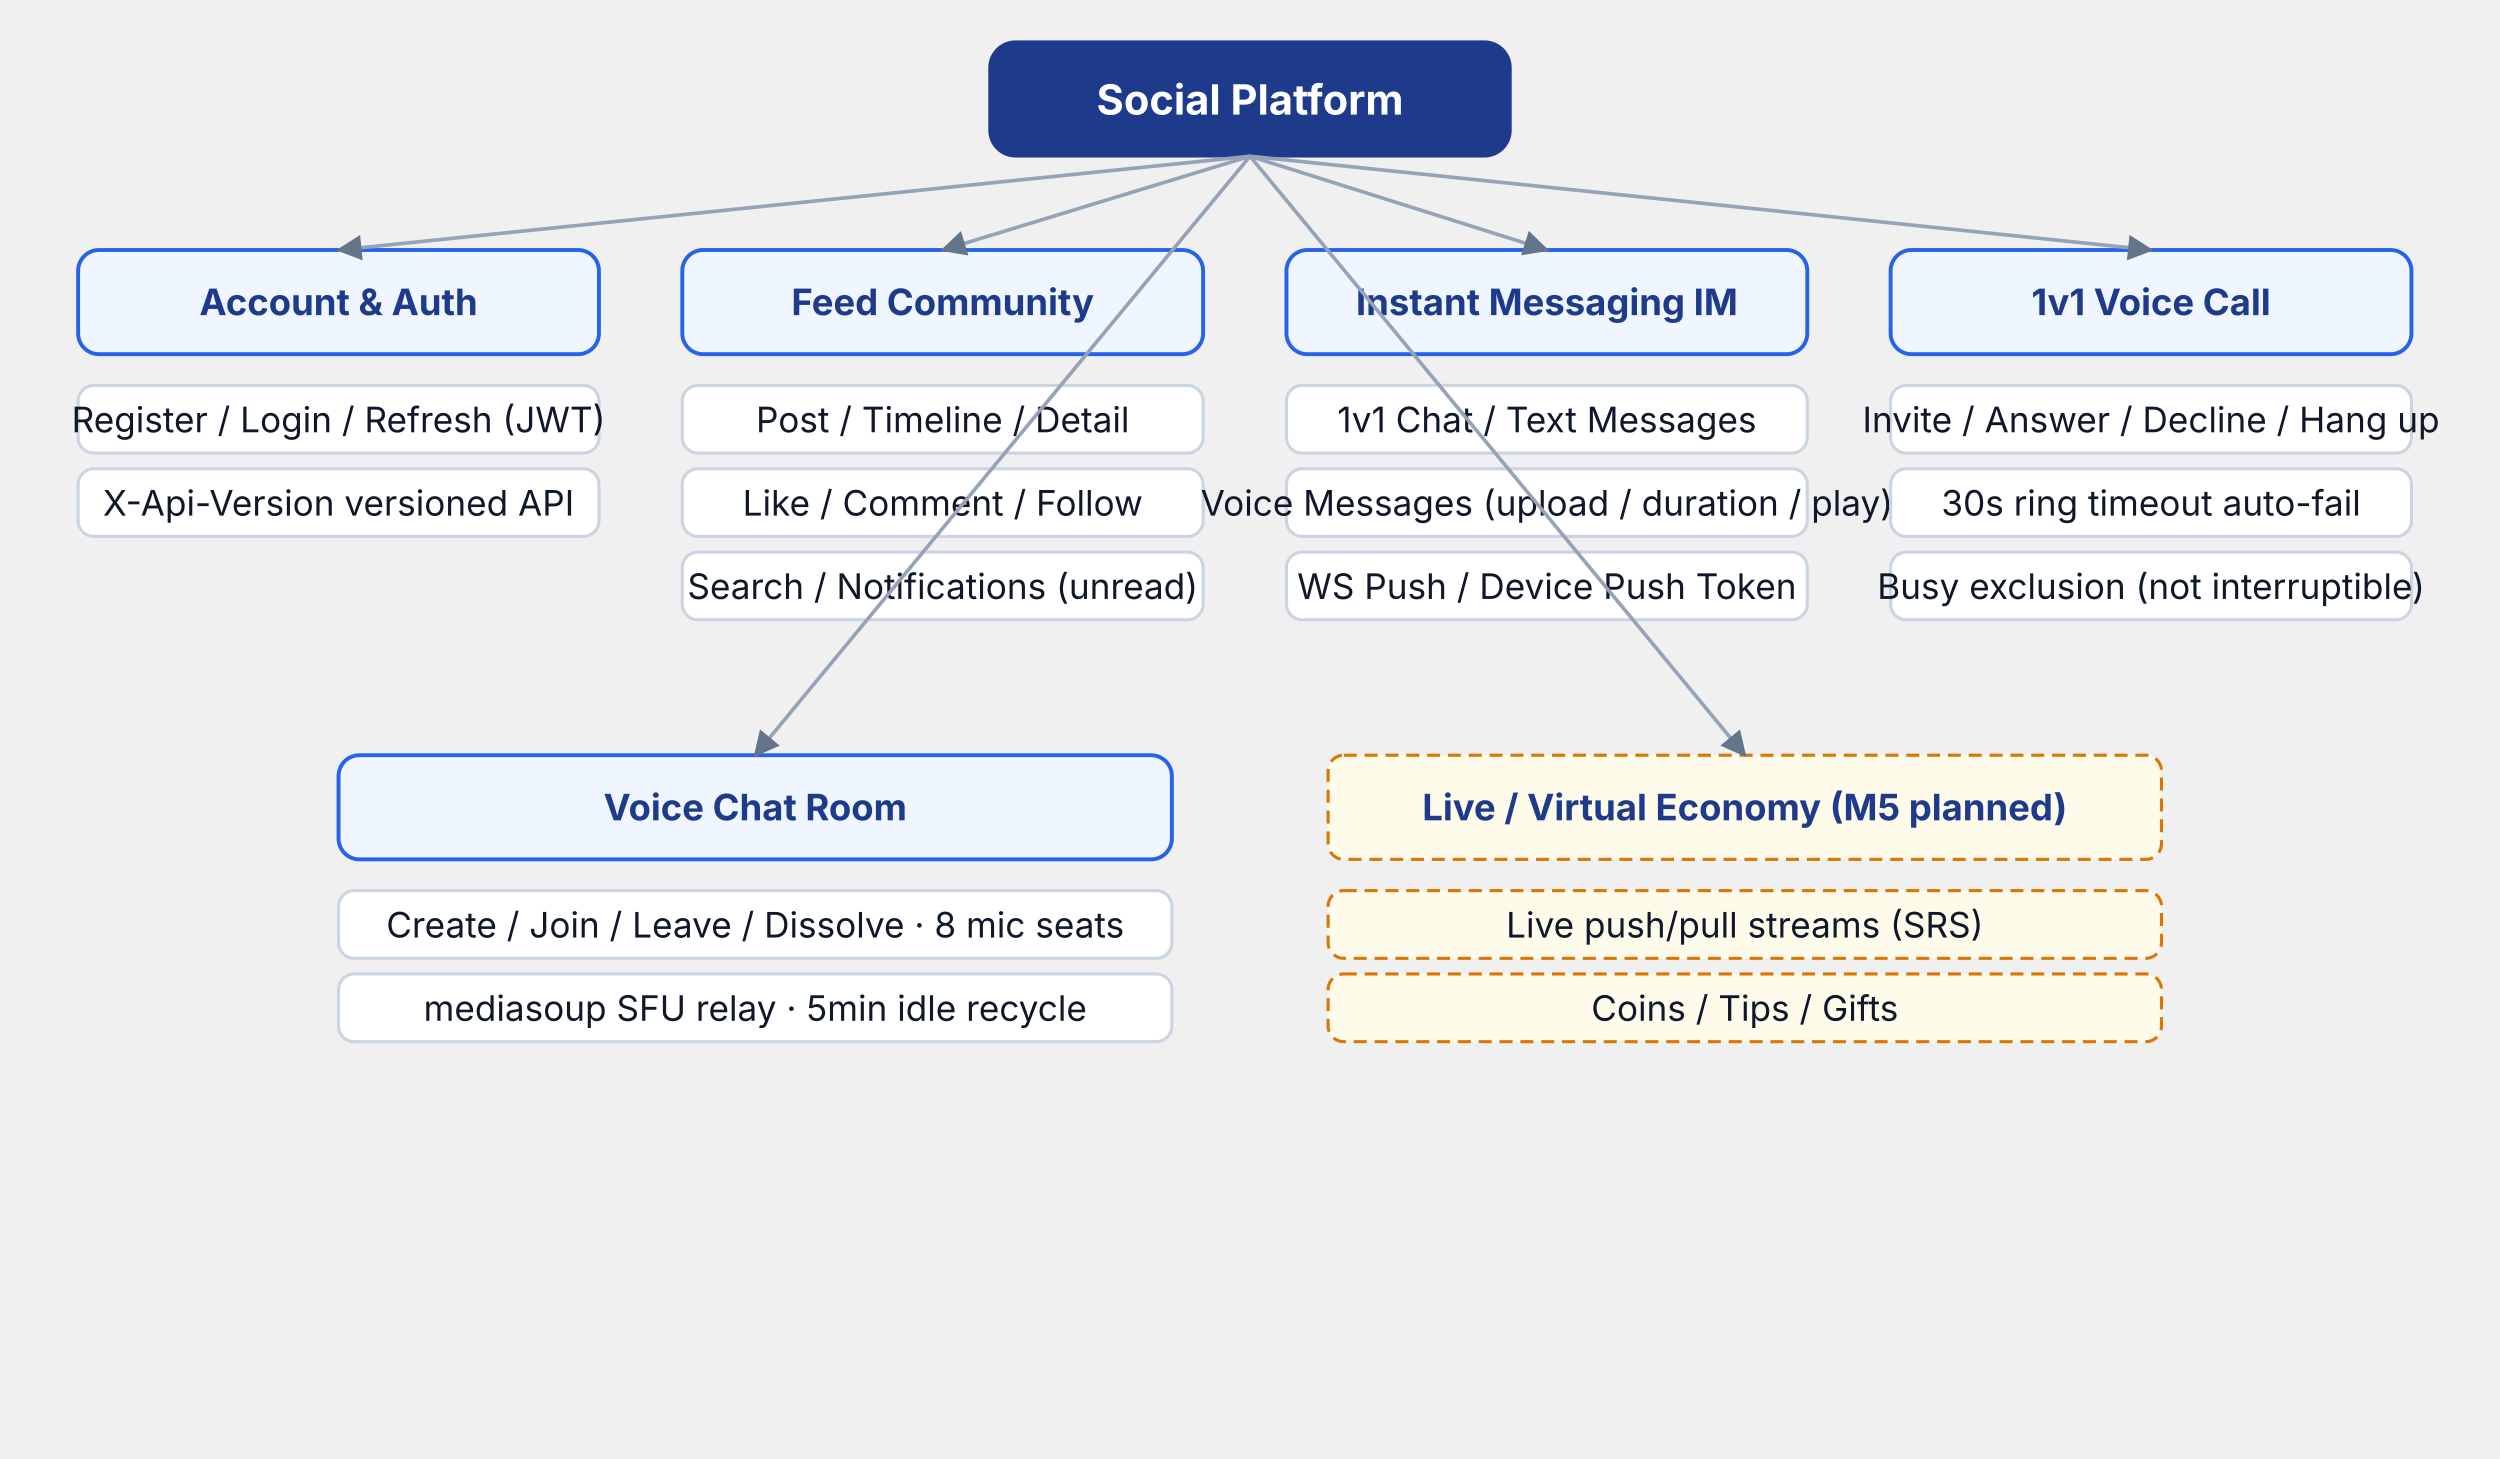
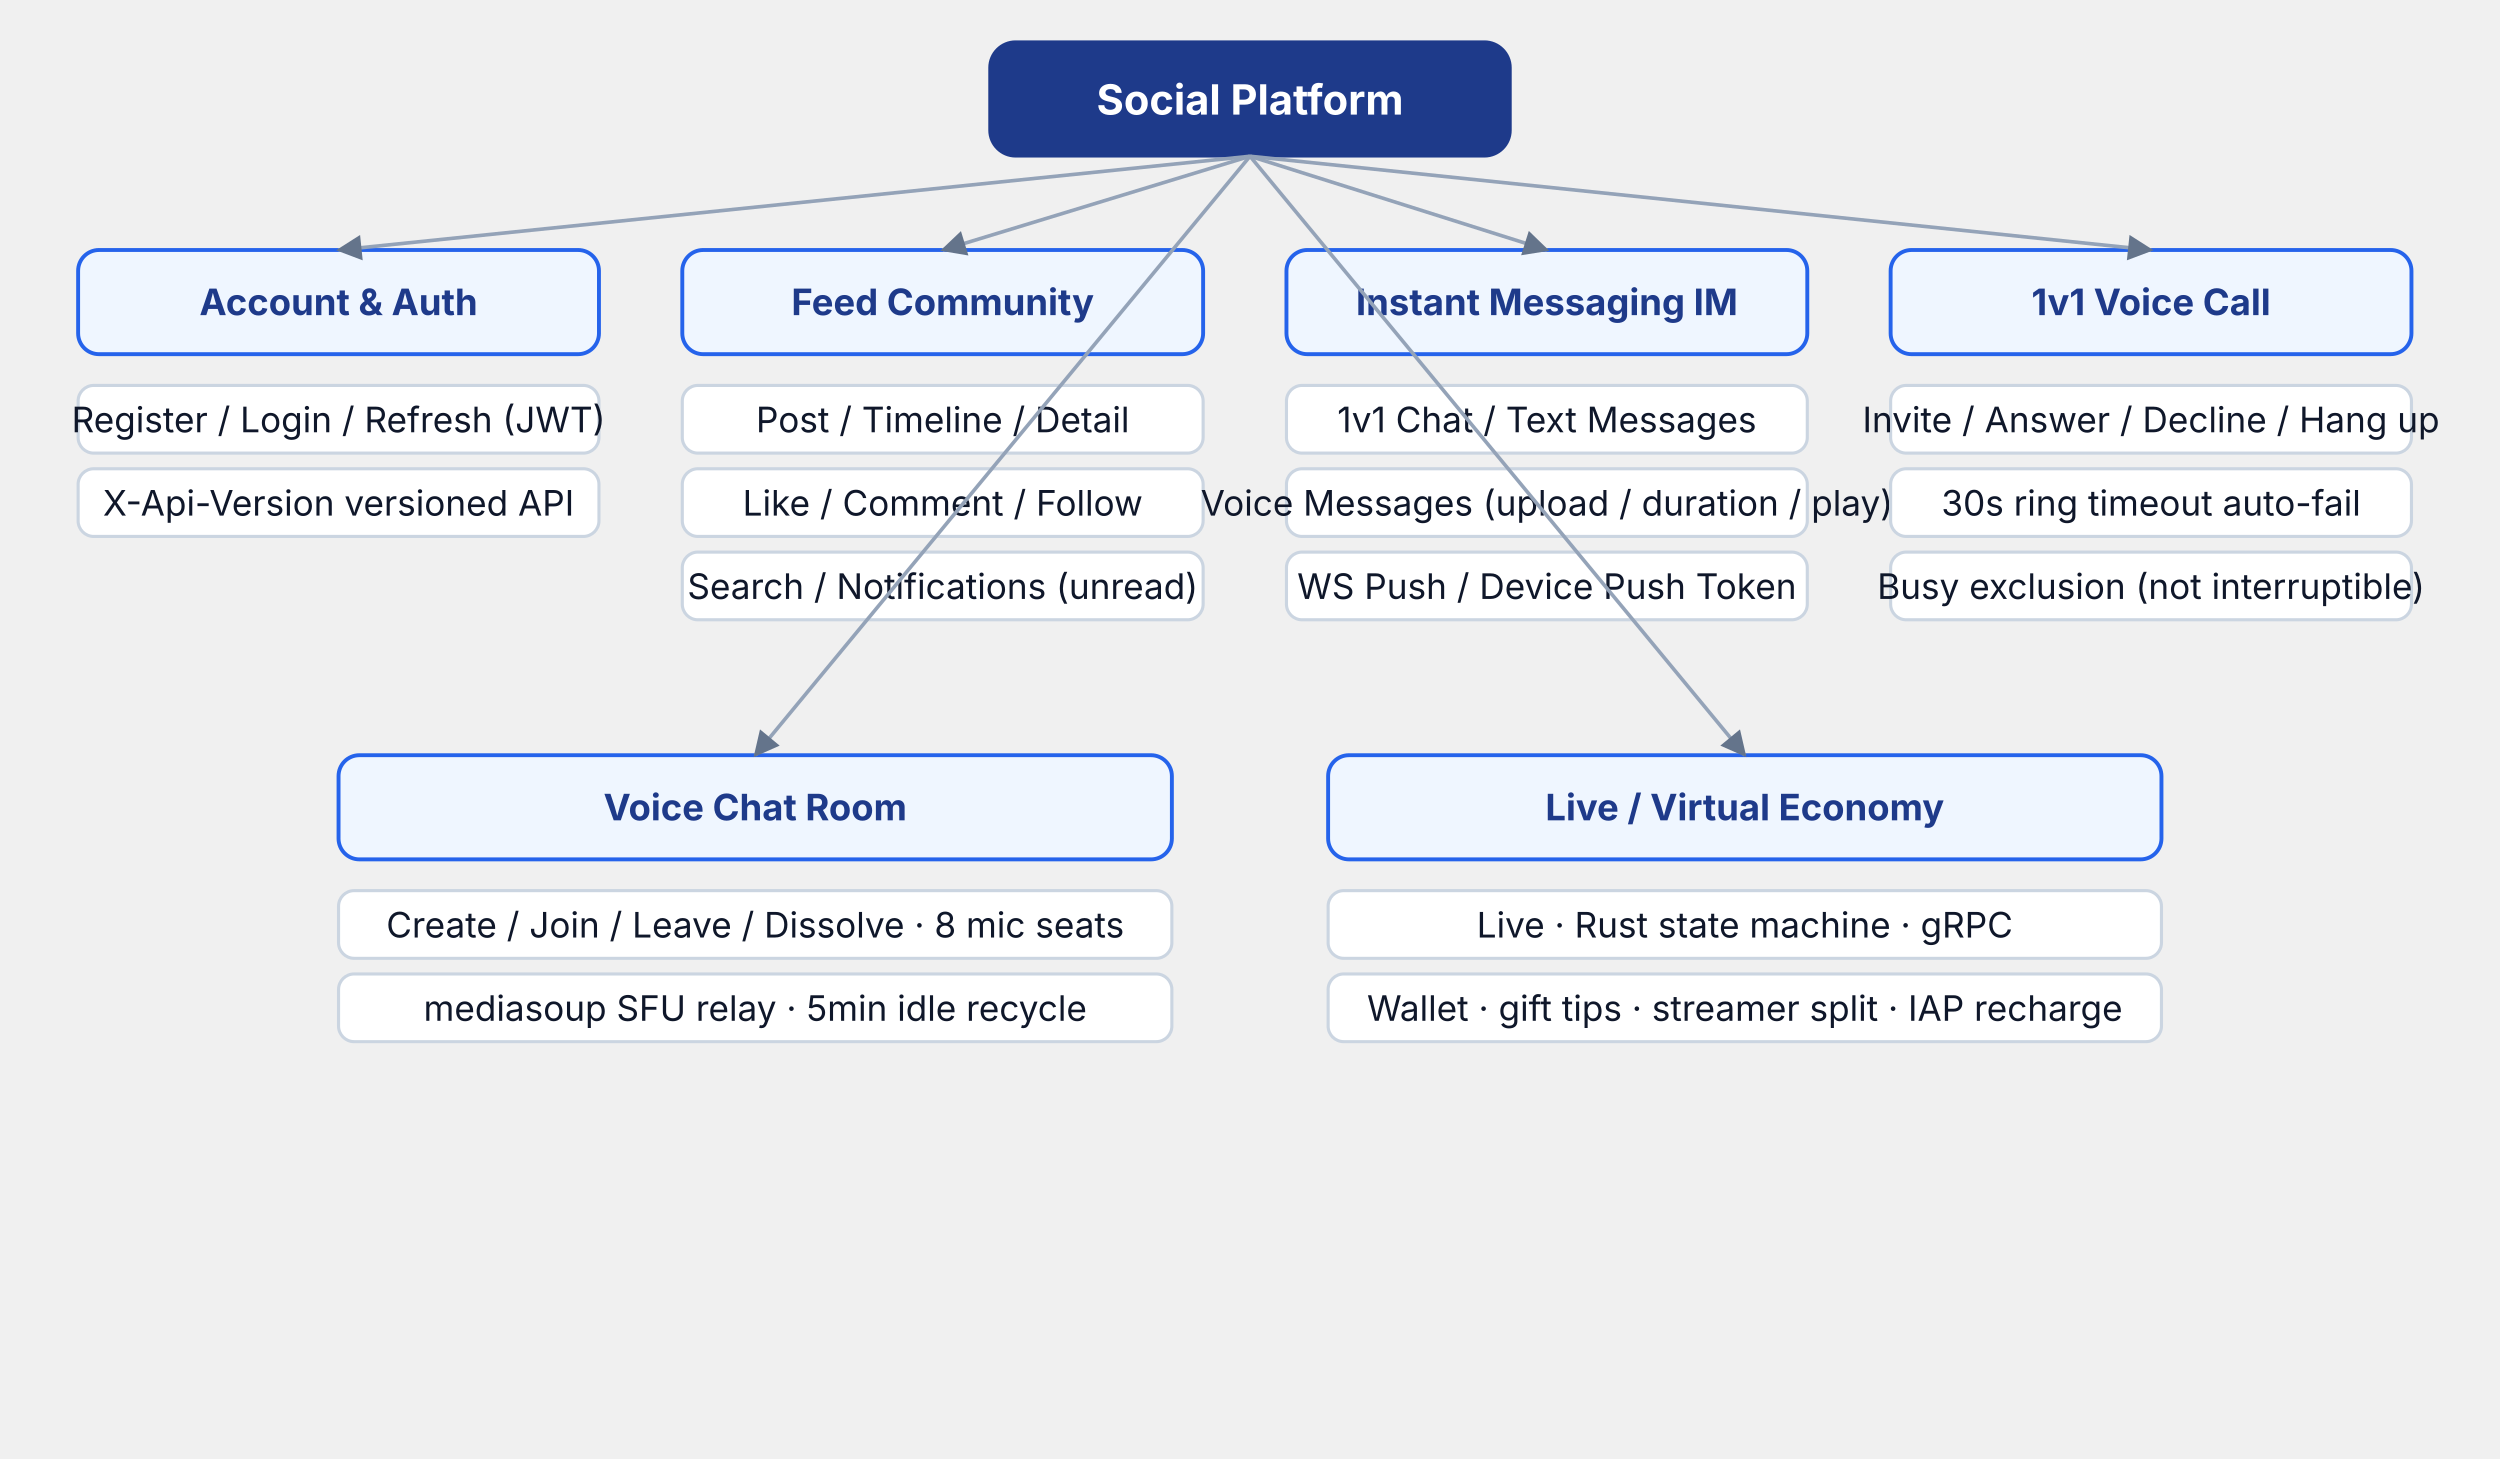
<svg xmlns="http://www.w3.org/2000/svg" viewBox="0 0 960 560" width="100%" font-family="system-ui, -apple-system, 'Segoe UI', 'PingFang SC', 'Microsoft YaHei', sans-serif">
  <defs>
    <marker id="arr" viewBox="0 0 10 10" refX="9" refY="5" markerWidth="7" markerHeight="7" orient="auto-start-reverse">
      <path d="M 0 0 L 10 5 L 0 10 z" fill="#64748b" />
    </marker>
  </defs>
  <style>
    .root { fill: #1e3a8a; stroke: #1e3a8a; rx: 10 }
    .mod  { fill: #eff6ff; stroke: #2563eb; stroke-width: 1.5; rx: 8 }
    .fn   { fill: #ffffff; stroke: #cbd5e1; stroke-width: 1.2; rx: 6 }
-     .plan { fill: #fffbeb; stroke: #d97706; stroke-width: 1.2; rx: 6; stroke-dasharray: 5 3 }
    .t    { font-size: 13.5px; fill: #0f172a; text-anchor: middle }
    .tr   { font-size: 16px; font-weight: 700; fill: #ffffff; text-anchor: middle }
    .tm   { font-size: 14px; font-weight: 700; fill: #1e3a8a; text-anchor: middle }
    .ts   { font-size: 11px; fill: #d97706; text-anchor: middle }
    .edge { stroke: #94a3b8; stroke-width: 1.4; fill: none; marker-end: url(#arr) }
  </style>
  <rect class="root" x="380" y="16" width="200" height="44" />
  <text class="tr" x="480" y="44">Social Platform</text>
  <rect class="mod" x="30" y="96" width="200" height="40" />
  <text class="tm" x="130" y="121">Account &amp; Auth</text>
  <path class="edge" d="M 480 60 L 130 96" />
  <rect class="fn" x="30" y="148" width="200" height="26" />
  <text class="t" x="130" y="166">Register / Login / Refresh (JWT)</text>
  <rect class="fn" x="30" y="180" width="200" height="26" />
  <text class="t" x="130" y="198">X-Api-Version versioned API</text>
  <rect class="mod" x="262" y="96" width="200" height="40" />
  <text class="tm" x="362" y="121">Feed Community</text>
  <path class="edge" d="M 480 60 L 362 96" />
  <rect class="fn" x="262" y="148" width="200" height="26" />
  <text class="t" x="362" y="166">Post / Timeline / Detail</text>
  <rect class="fn" x="262" y="180" width="200" height="26" />
  <text class="t" x="362" y="198">Like / Comment / Follow</text>
  <rect class="fn" x="262" y="212" width="200" height="26" />
  <text class="t" x="362" y="230">Search / Notifications (unread)</text>
  <rect class="mod" x="494" y="96" width="200" height="40" />
  <text class="tm" x="594" y="121">Instant Messaging IM</text>
  <path class="edge" d="M 480 60 L 594 96" />
  <rect class="fn" x="494" y="148" width="200" height="26" />
  <text class="t" x="594" y="166">1v1 Chat / Text Messages</text>
  <rect class="fn" x="494" y="180" width="200" height="26" />
  <text class="t" x="594" y="198">Voice Messages (upload / duration / play)</text>
  <rect class="fn" x="494" y="212" width="200" height="26" />
  <text class="t" x="594" y="230">WS Push / Device Push Token</text>
  <rect class="mod" x="726" y="96" width="200" height="40" />
  <text class="tm" x="826" y="121">1v1 Voice Call</text>
  <path class="edge" d="M 480 60 L 826 96" />
  <rect class="fn" x="726" y="148" width="200" height="26" />
  <text class="t" x="826" y="166">Invite / Answer / Decline / Hang up</text>
  <rect class="fn" x="726" y="180" width="200" height="26" />
  <text class="t" x="826" y="198">30s ring timeout auto-fail</text>
  <rect class="fn" x="726" y="212" width="200" height="26" />
  <text class="t" x="826" y="230">Busy exclusion (not interruptible)</text>
  <rect class="mod" x="130" y="290" width="320" height="40" />
  <text class="tm" x="290" y="315">Voice Chat Room</text>
  <path class="edge" d="M 480 60 L 290 290" />
  <rect class="fn" x="130" y="342" width="320" height="26" />
  <text class="t" x="290" y="360">Create / Join / Leave / Dissolve · 8 mic seats</text>
  <rect class="fn" x="130" y="374" width="320" height="26" />
  <text class="t" x="290" y="392">mediasoup SFU relay · 5min idle recycle</text>
-   <rect class="plan" x="510" y="290" width="320" height="40" />
-   <text class="tm" x="670" y="315">Live / Virtual Economy (M5 planned)</text>
+   <rect class="mod" x="510" y="290" width="320" height="40" />
+   <text class="tm" x="670" y="315">Live / Virtual Economy</text>
  <path class="edge" d="M 480 60 L 670 290" />
-   <rect class="plan" x="510" y="342" width="320" height="26" />
-   <text class="t" x="670" y="360">Live push/pull streams (SRS)</text>
-   <rect class="plan" x="510" y="374" width="320" height="26" />
-   <text class="t" x="670" y="392">Coins / Tips / Gifts</text>
+   <rect class="fn" x="510" y="342" width="320" height="26" />
+   <text class="t" x="670" y="360">Live · Rust state machine · gRPC</text>
+   <rect class="fn" x="510" y="374" width="320" height="26" />
+   <text class="t" x="670" y="392">Wallet · gift tips · streamer split · IAP recharge</text>
</svg>
